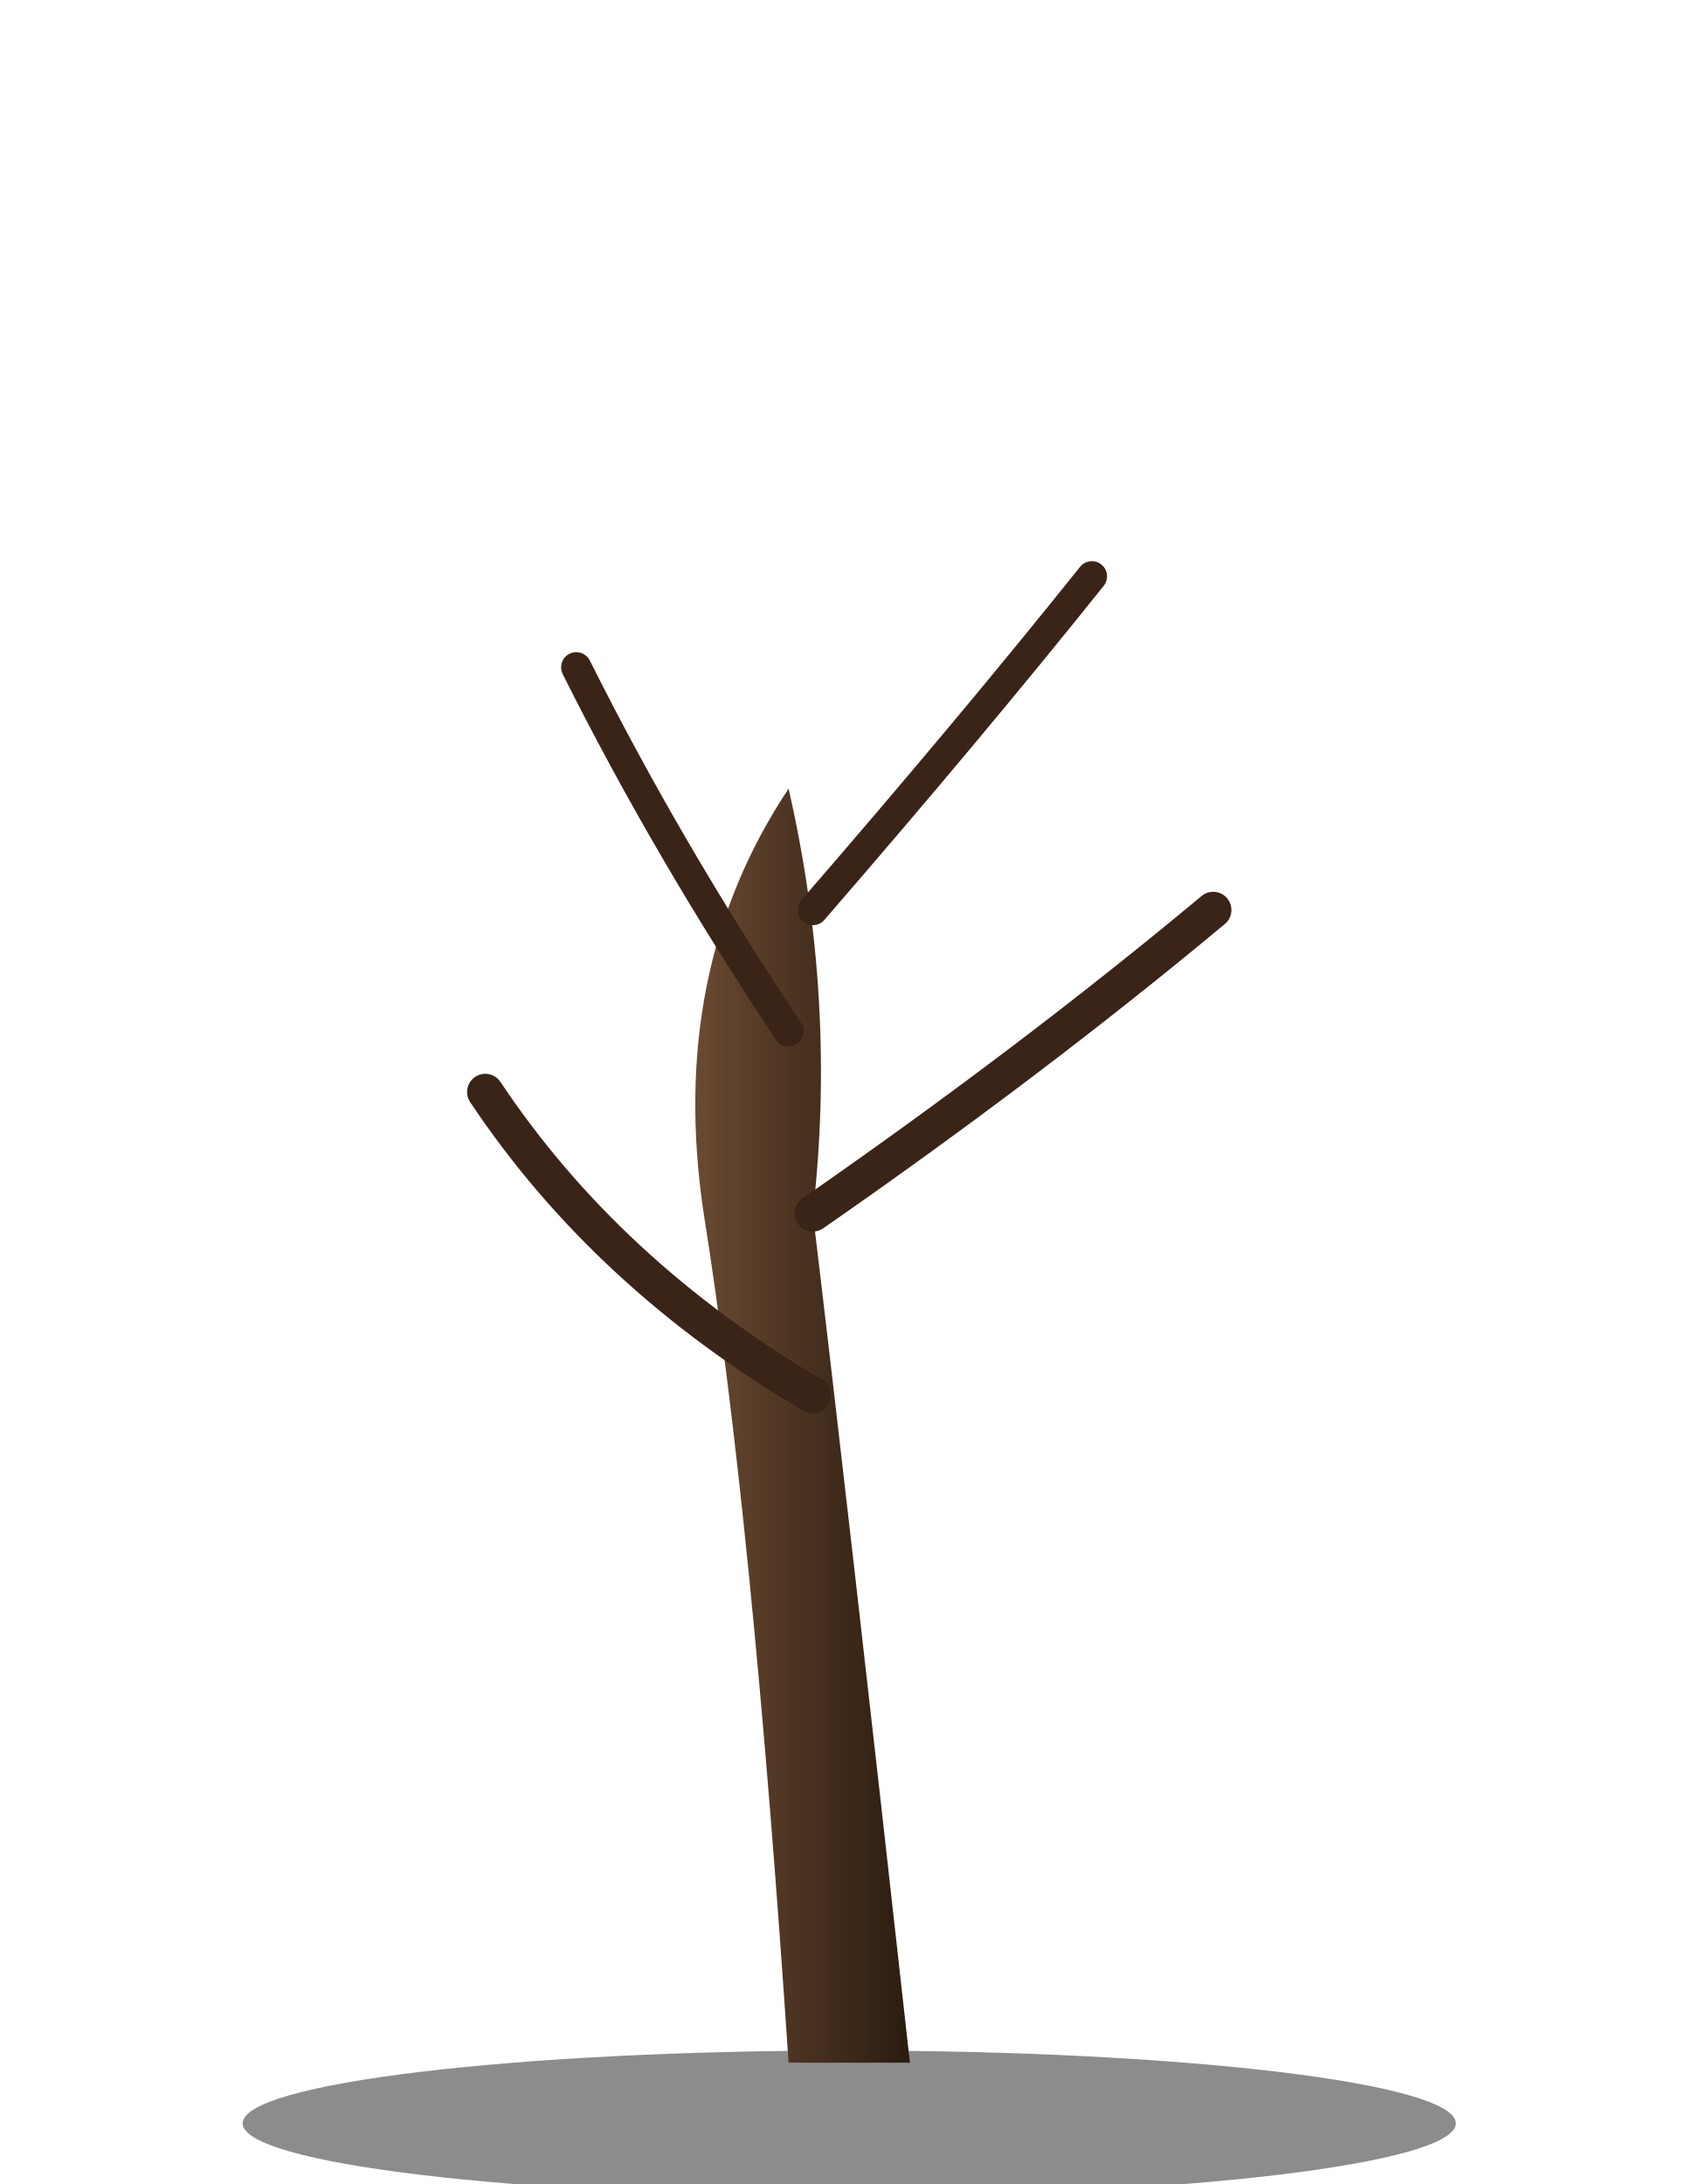
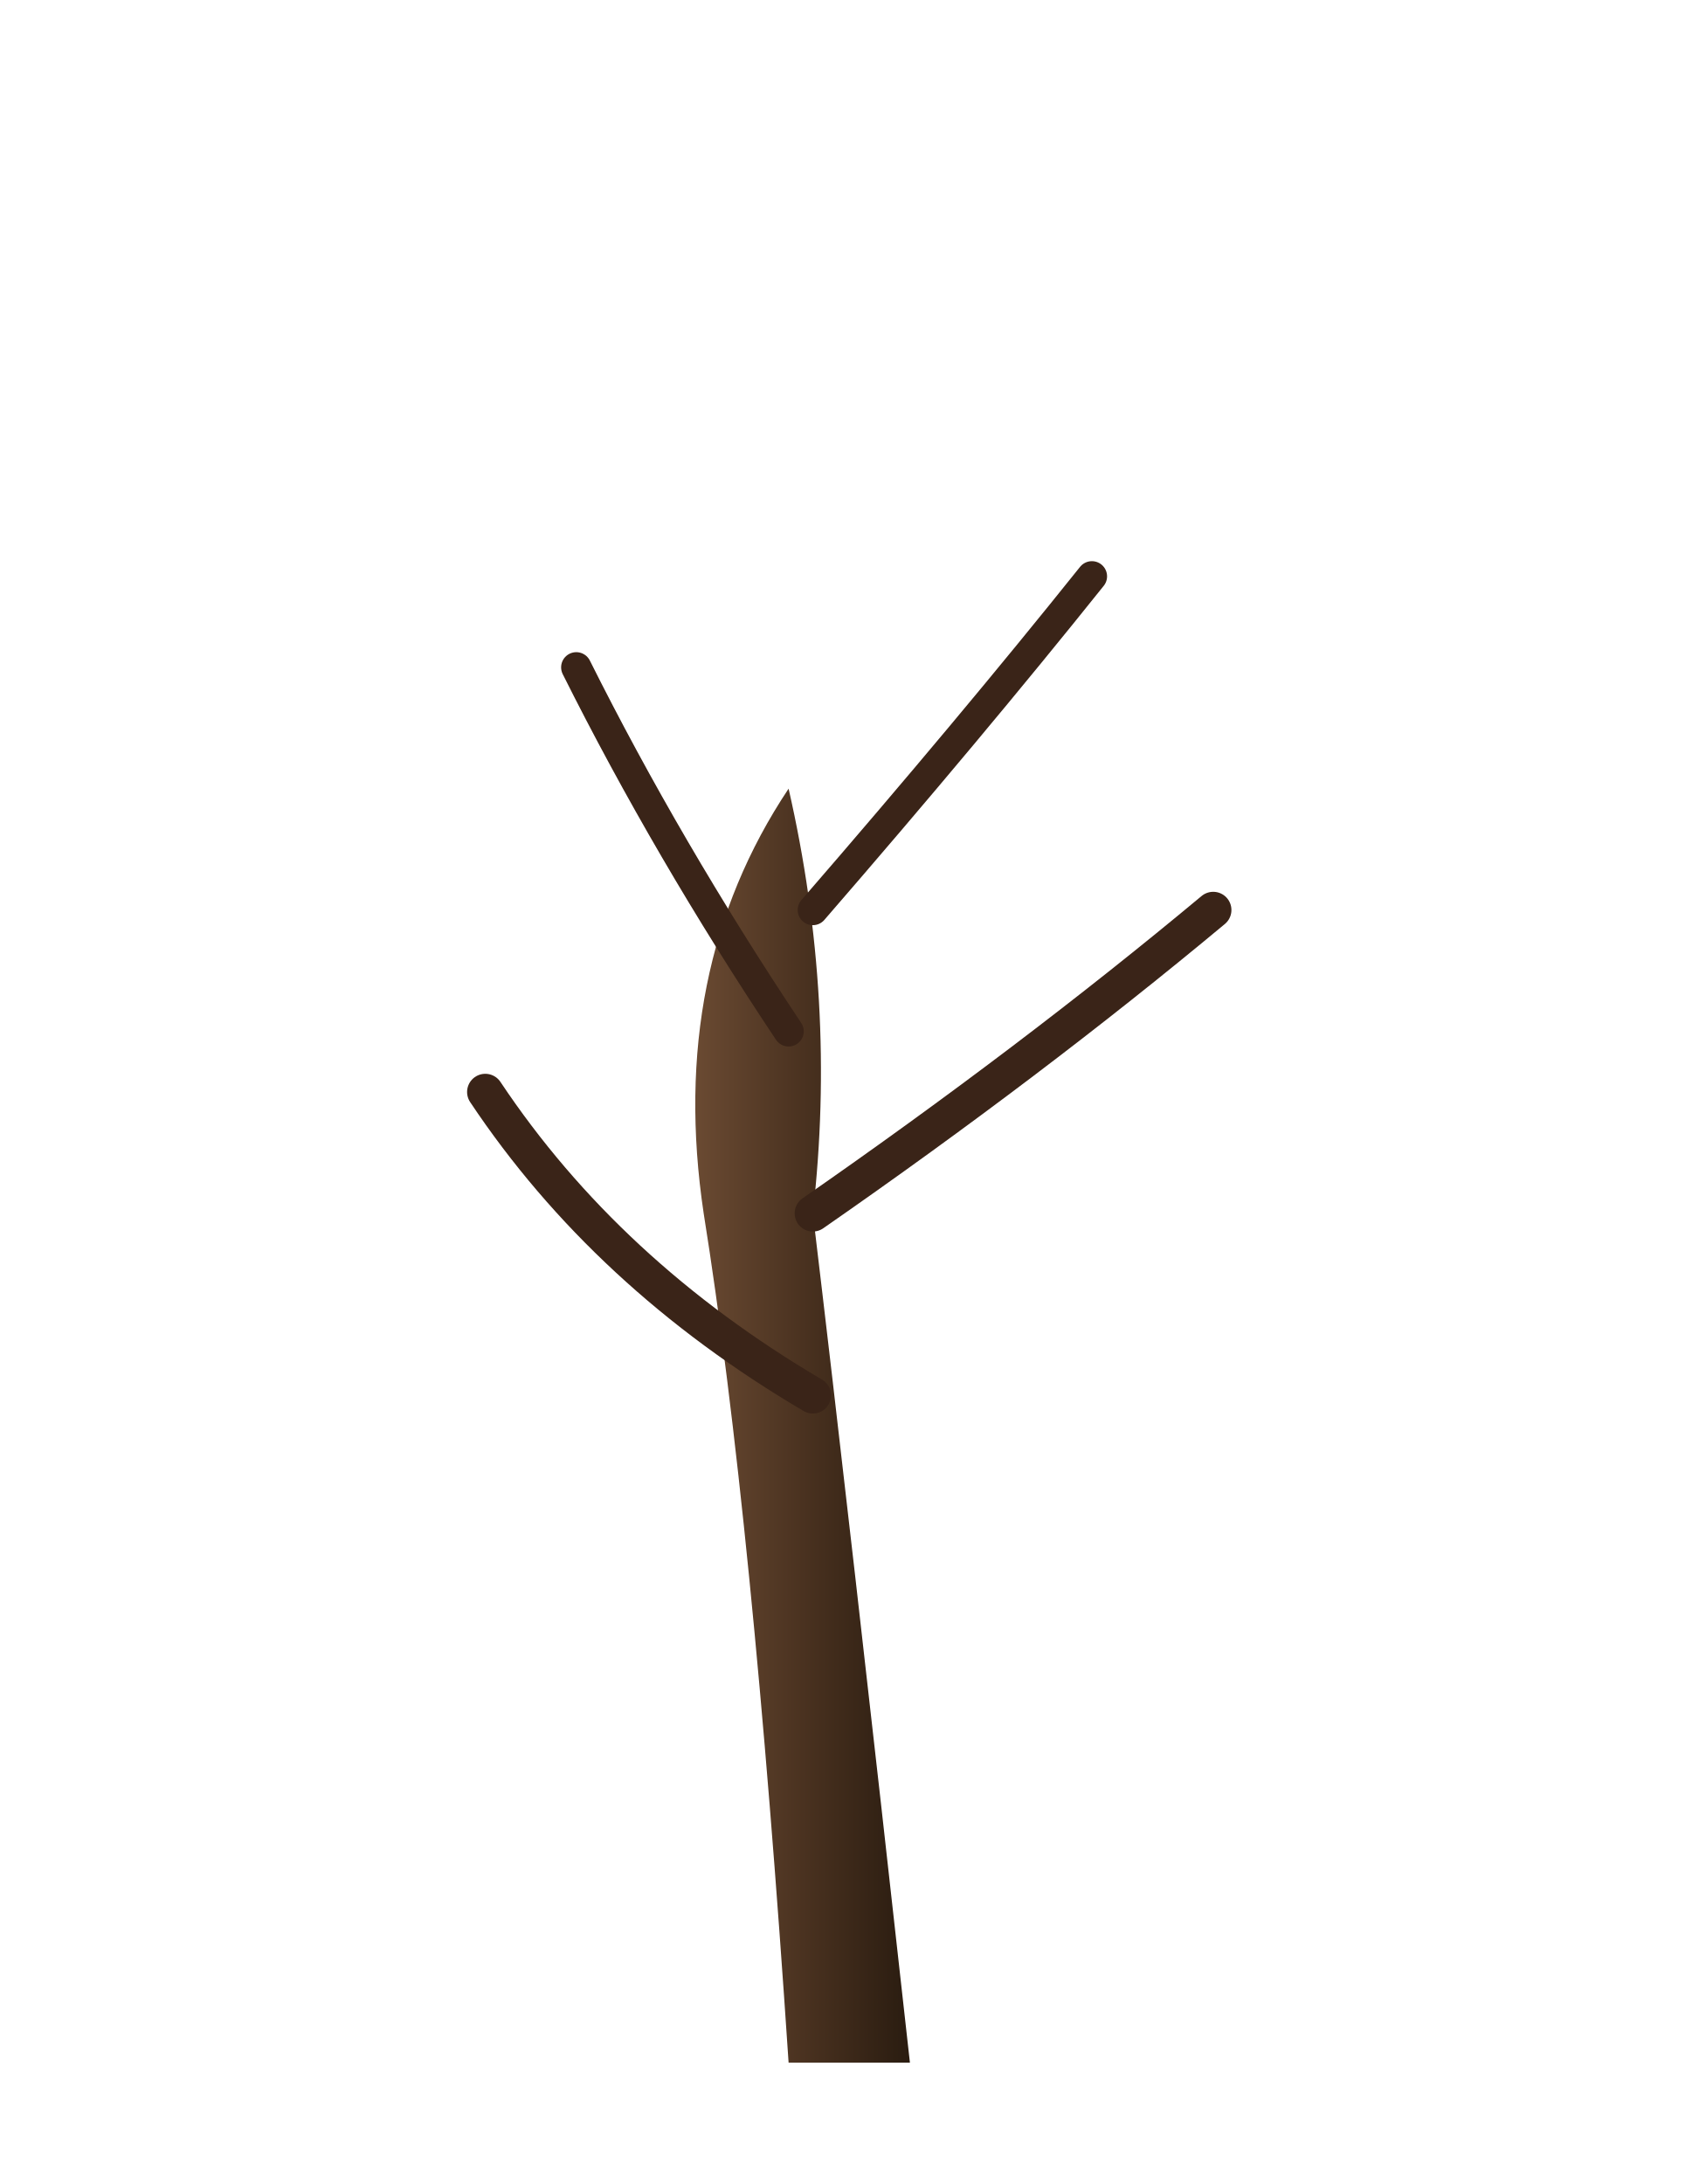
<svg xmlns="http://www.w3.org/2000/svg" viewBox="0 0 280 360" width="280" height="360">
  <defs>
    <linearGradient id="ol_trunk" x1="0" y1="0" x2="1" y2="0">
      <stop offset="0" stop-color="#6a4a32" />
      <stop offset="0.5" stop-color="#4a3220" />
      <stop offset="1" stop-color="#2a1c10" />
    </linearGradient>
  </defs>
-   <ellipse cx="140" cy="350" rx="100" ry="12" fill="#000" opacity="0.45" />
  <path d="M 130 340 Q 124 250 116 200 Q 110 160 130 130 Q 138 165 134 200 Q 140 250 150 340 Z" fill="url(#ol_trunk)" />
  <path d="M 134 230 Q 100 210 80 180" stroke="#3a2418" stroke-width="6" fill="none" stroke-linecap="round" />
  <path d="M 134 200 Q 170 175 200 150" stroke="#3a2418" stroke-width="6" fill="none" stroke-linecap="round" />
  <path d="M 130 170 Q 110 140 95 110" stroke="#3a2418" stroke-width="5" fill="none" stroke-linecap="round" />
  <path d="M 134 150 Q 160 120 180 95" stroke="#3a2418" stroke-width="5" fill="none" stroke-linecap="round" />
</svg>
